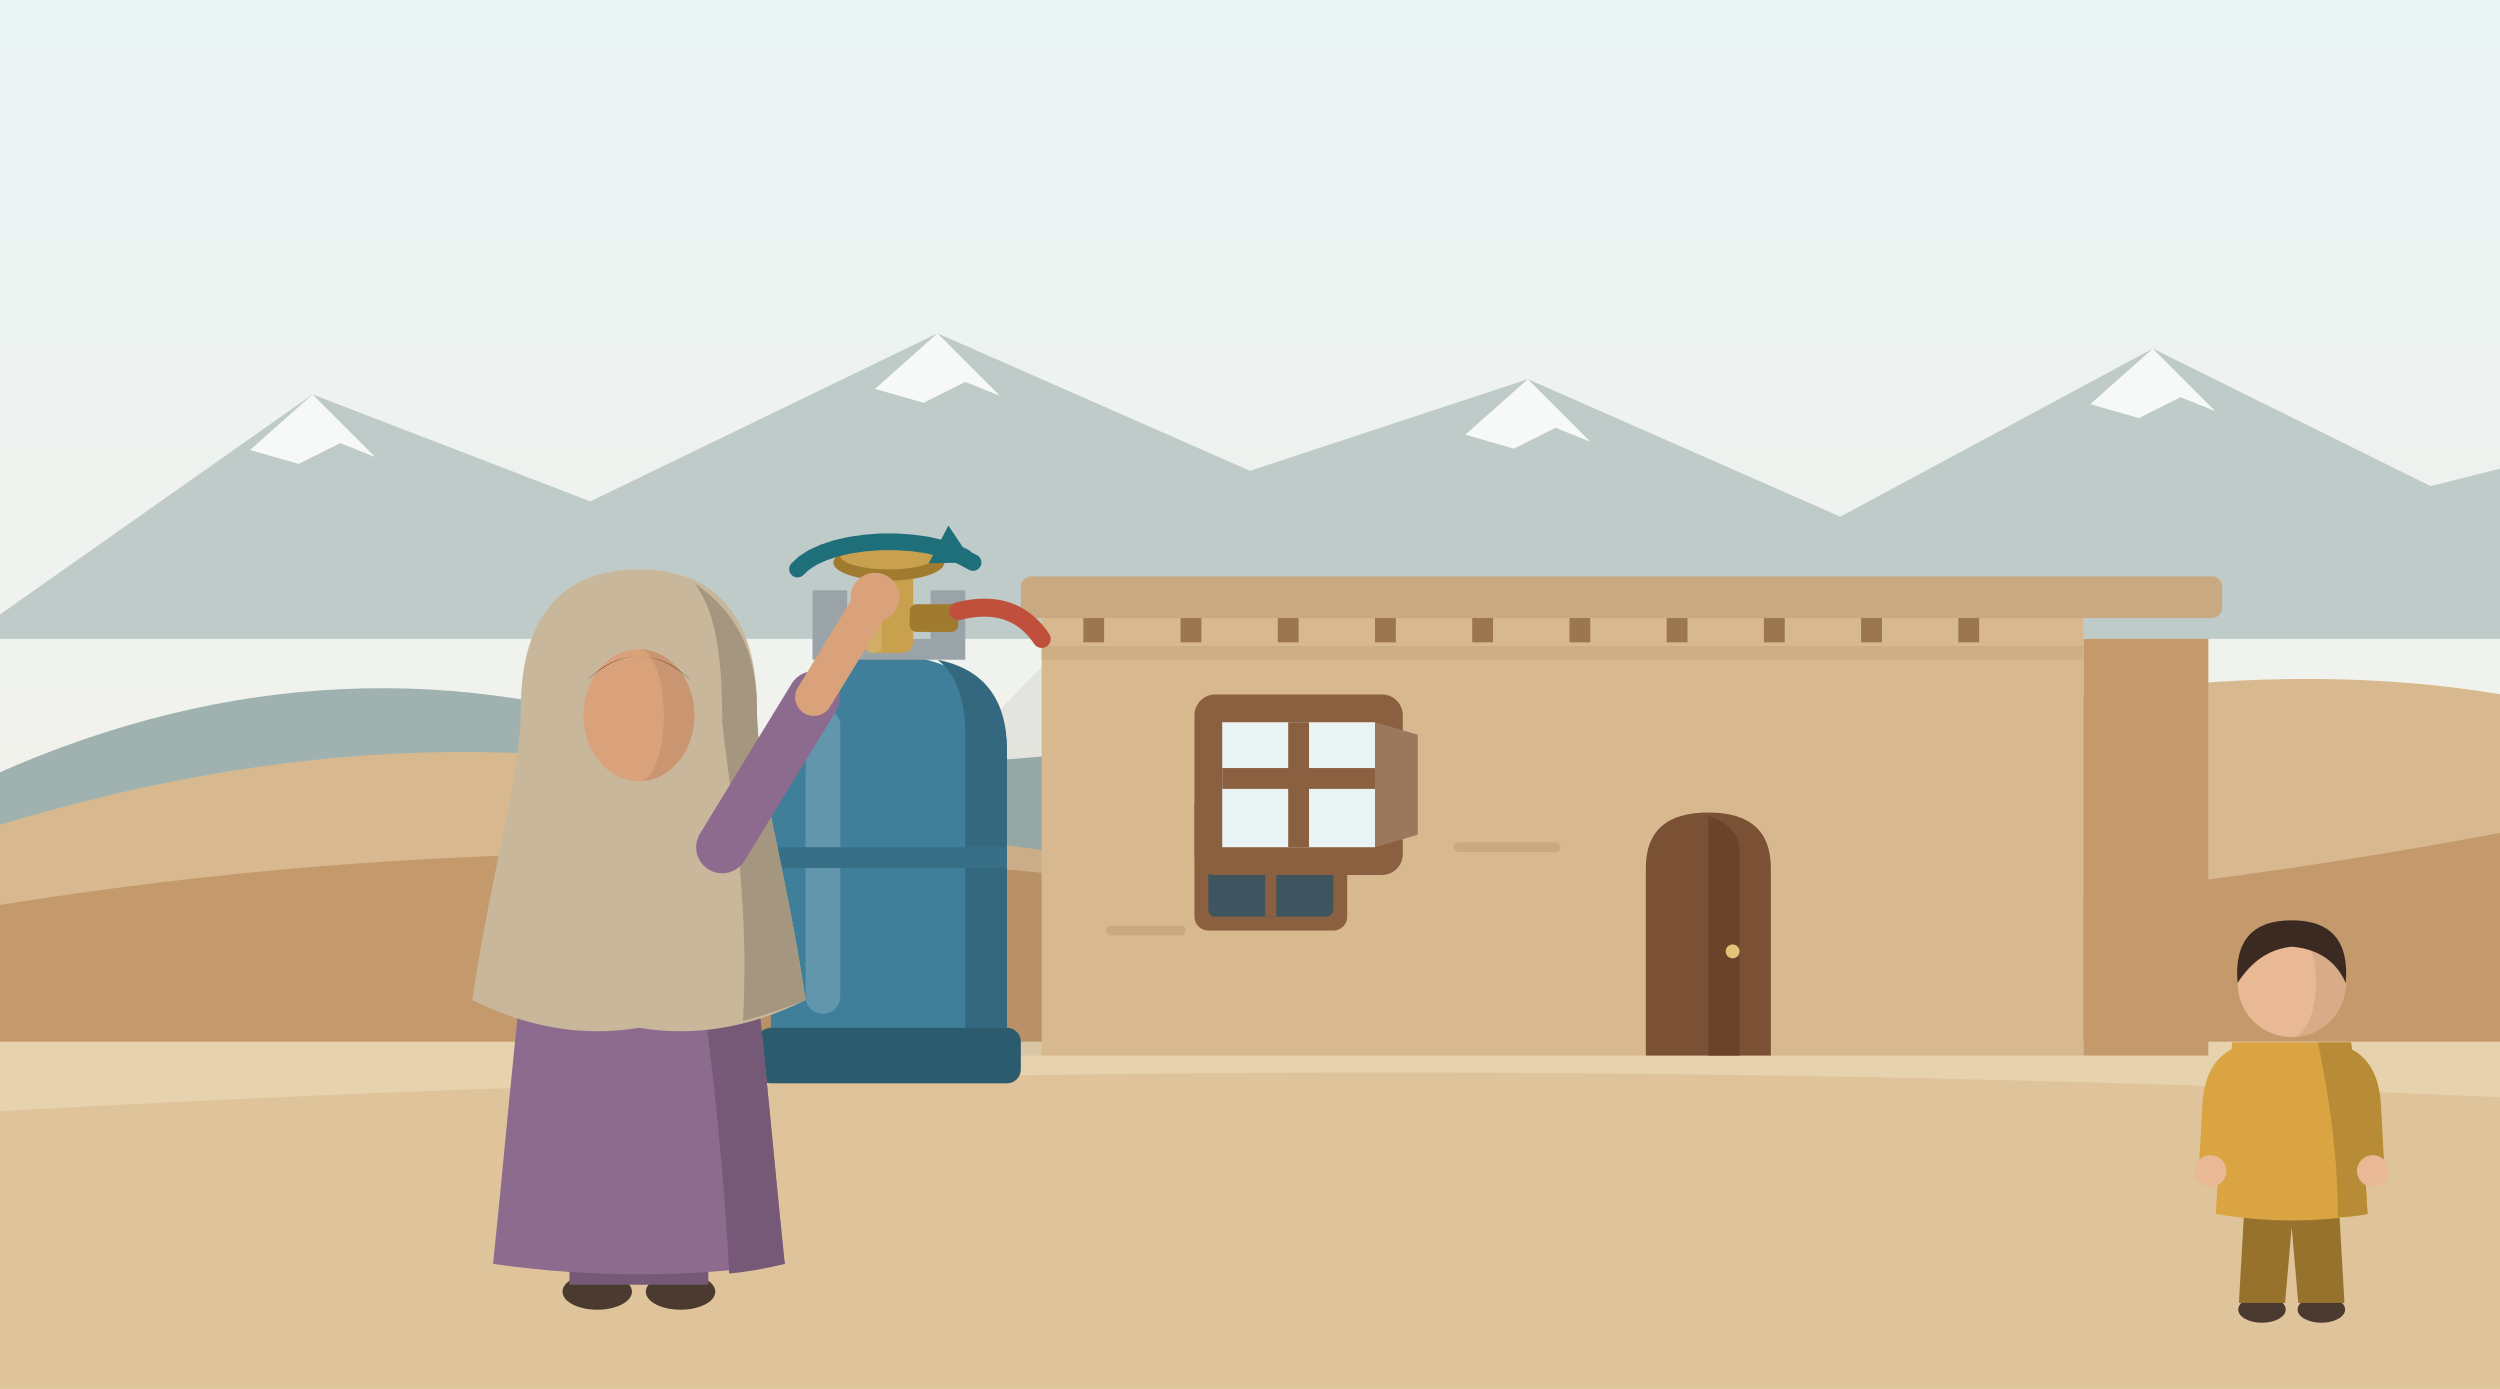
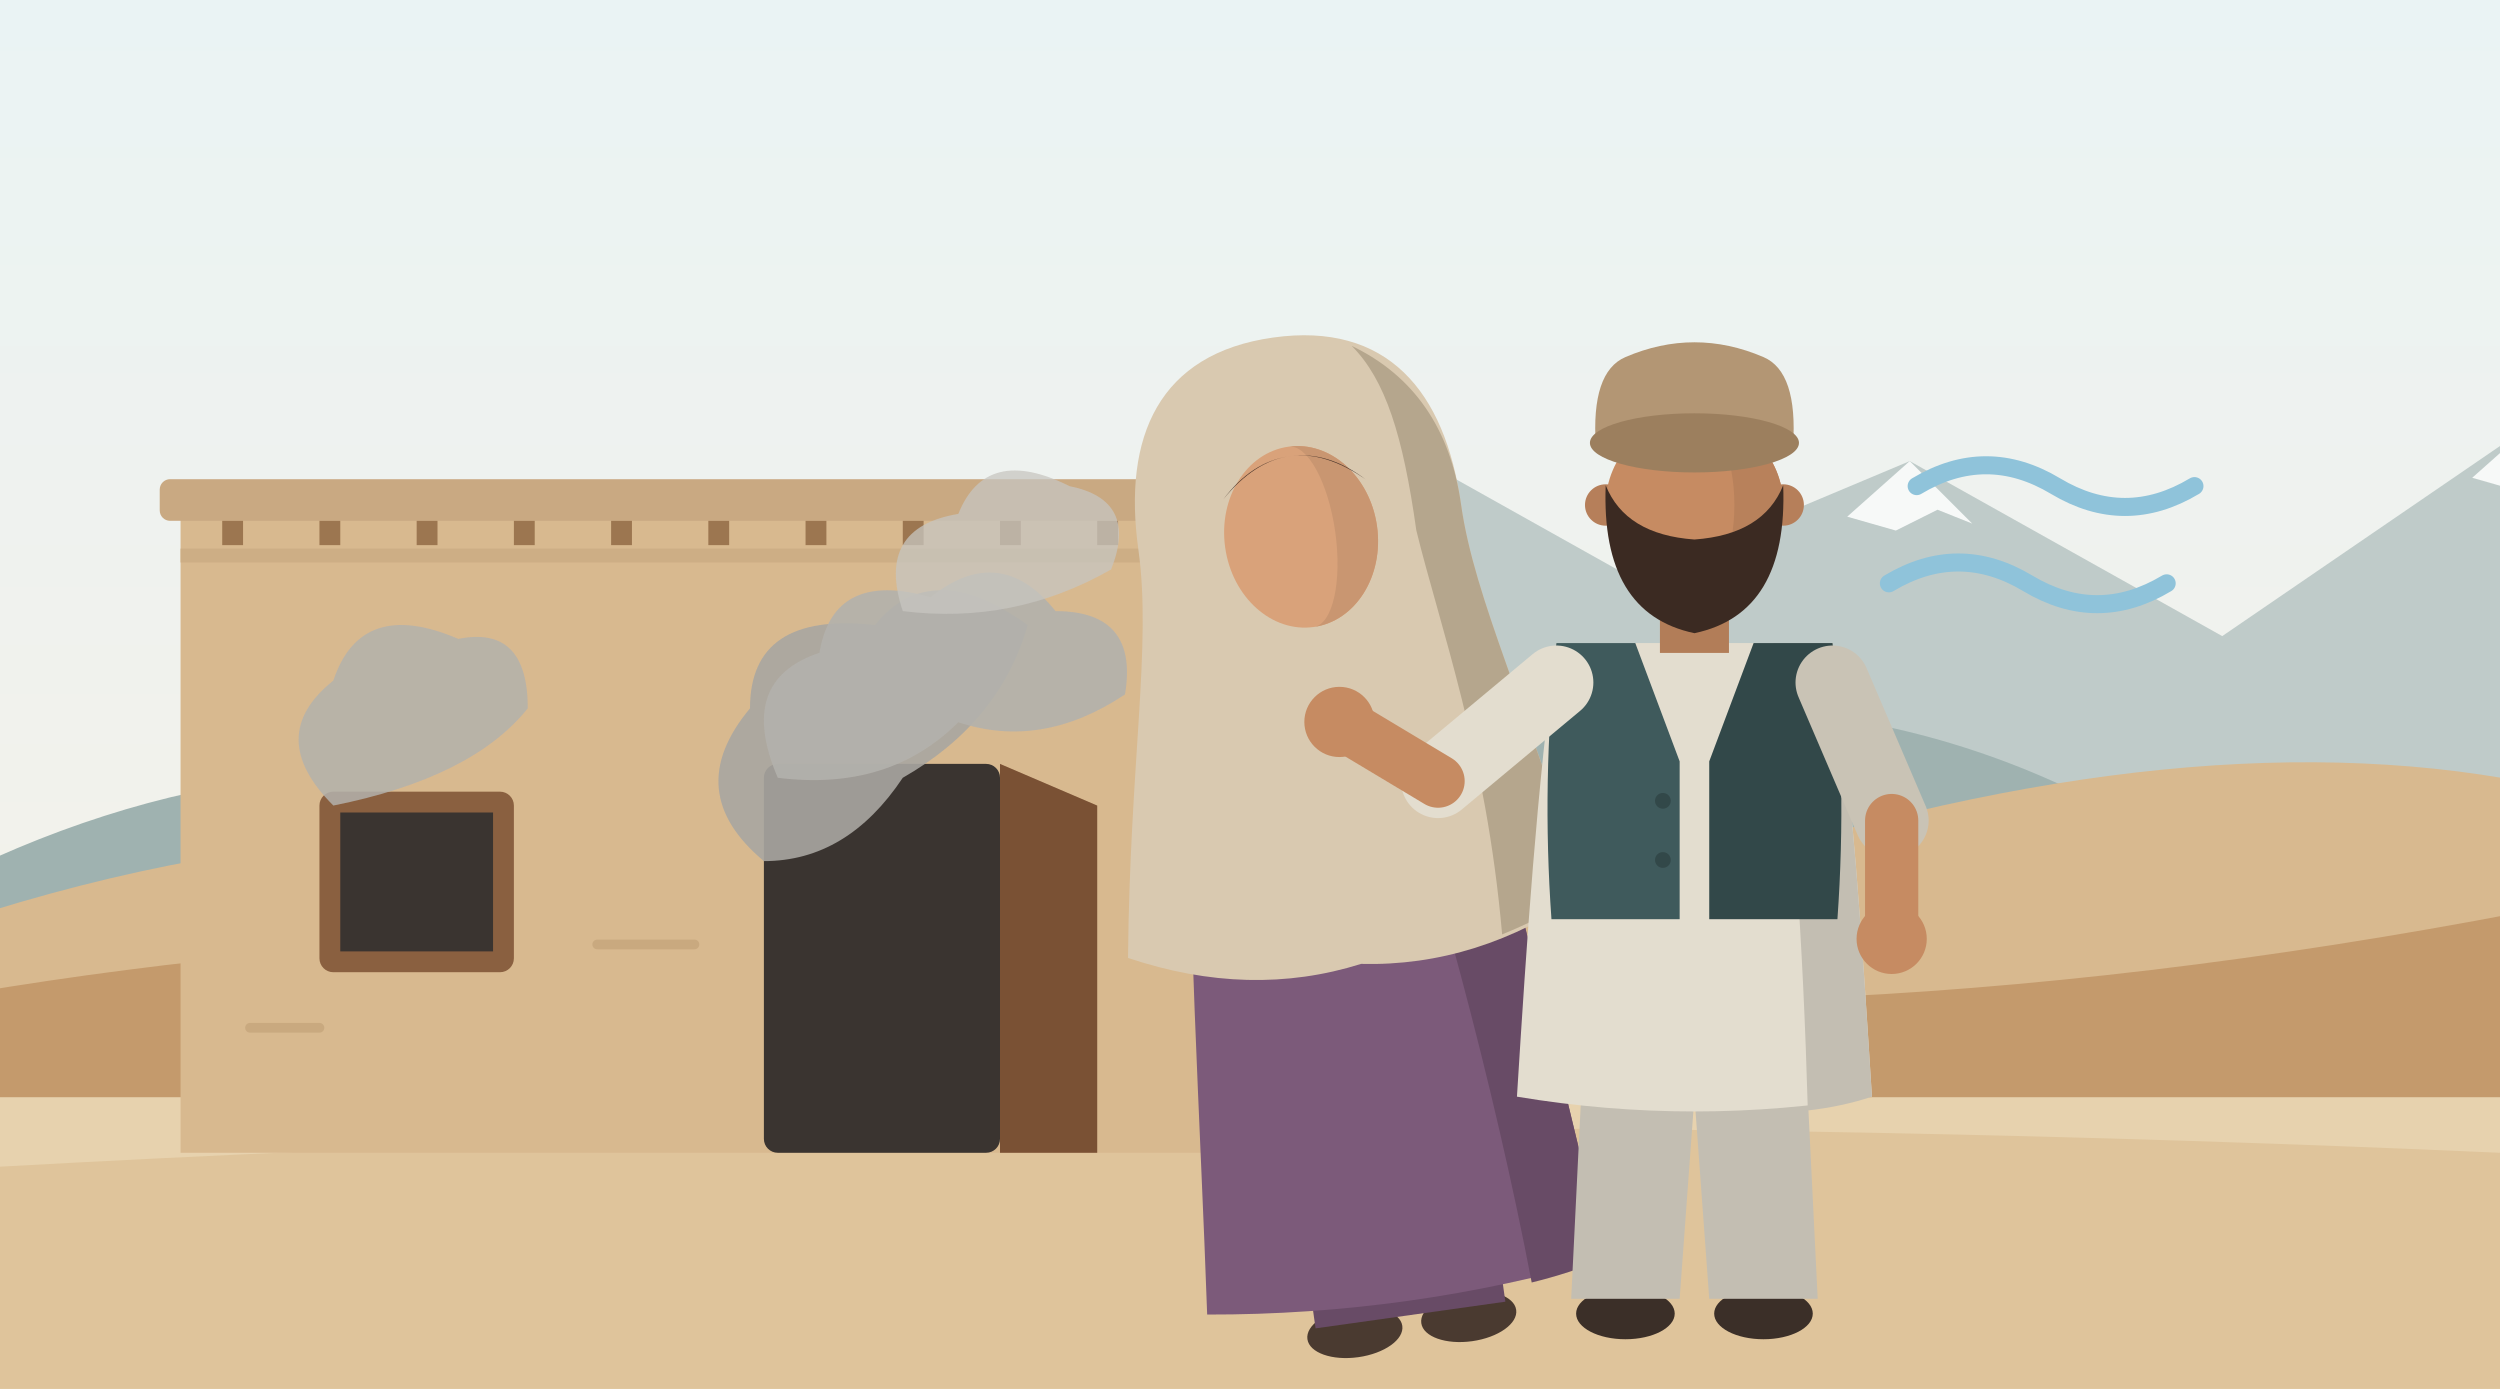
<svg xmlns="http://www.w3.org/2000/svg" viewBox="0 0 360 200">
  <defs>
-     <linearGradient id="sky5" x1="0" y1="0" x2="0" y2="1">
+     <linearGradient id="sky" x1="0" y1="0" x2="0" y2="1">
      <stop offset="0" stop-color="#EAF3F4" />
      <stop offset="1" stop-color="#F7F1E6" />
    </linearGradient>
  </defs>
-   <rect width="360" height="200" fill="url(#sky5)" />
-   <path d="M-10 92L-5 92L45 56.8L85 72.2L135 48L180 67.8L220 54.6L265 74.4L310 50.2L350 70L385 61.2L380 92Z" fill="#BFCBC9" />
-   <path d="M45 56.8L54 65.8L49 63.8L43 66.8L36 64.8Z" fill="#F7F9F8" />
-   <path d="M135 48L144 57L139 55L133 58L126 56Z" fill="#F7F9F8" />
-   <path d="M220 54.6L229 63.6L224 61.6L218 64.6L211 62.6Z" fill="#F7F9F8" />
-   <path d="M310 50.2L319 59.2L314 57.2L308 60.2L301 58.2Z" fill="#F7F9F8" />
-   <path d="M-10 116Q40 90 90 104T200 98T310 108T370 96V176H-10Z" fill="#9FB2B0" />
-   <path d="M-10 122Q60 98 120 116T250 112T370 102V176H-10Z" fill="#D8B98F" />
-   <path d="M-10 132Q80 116 170 128T370 118V176H-10Z" fill="#C49A6C" />
-   <rect x="0" y="150" width="360" height="50" fill="#E7D2AE" />
-   <path d="M0 160Q180 150 360 158V200H0Z" fill="#DFC49B" />
-   <path d="M300 152h18v-60h-18Z" fill="#C49A6C" />
-   <rect x="150" y="88" width="150" height="64" fill="#D8B98F" />
-   <rect x="147" y="83" width="173" height="6" rx="1.5" fill="#C9A982" />
-   <rect x="156" y="89" width="3" height="3.5" fill="#9C7650" />
-   <rect x="170" y="89" width="3" height="3.5" fill="#9C7650" />
-   <rect x="184" y="89" width="3" height="3.5" fill="#9C7650" />
-   <rect x="198" y="89" width="3" height="3.5" fill="#9C7650" />
-   <rect x="212" y="89" width="3" height="3.5" fill="#9C7650" />
-   <rect x="226" y="89" width="3" height="3.5" fill="#9C7650" />
-   <rect x="240" y="89" width="3" height="3.5" fill="#9C7650" />
-   <rect x="254" y="89" width="3" height="3.5" fill="#9C7650" />
-   <rect x="268" y="89" width="3" height="3.5" fill="#9C7650" />
-   <rect x="282" y="89" width="3" height="3.5" fill="#9C7650" />
-   <rect x="150" y="93" width="150" height="2" fill="#CDAE85" />
-   <path d="M160 134h10M210 122h14M180 112h8" fill="none" stroke="#C9A97F" stroke-width="1.4" stroke-linecap="round" stroke-linejoin="round" />
-   <path d="M237 152v-27q0-8 9-8t9 8v27Z" fill="#7A5134" />
-   <path d="M246 152v-34.5q4.5 1.5 4.5 5v29.5Z" fill="#6A4329" />
-   <circle cx="249.5" cy="137" r="1" fill="#E3C27A" />
-   <rect x="172" y="114" width="22" height="20" rx="2" fill="#8A6040" />
-   <rect x="174" y="116" width="18" height="16" rx="1" fill="#3E5560" />
-   <path d="M183 116v16M174 124h18" fill="none" stroke="#8A6040" stroke-width="1.6" />
-   <rect x="172" y="100" width="30" height="26" rx="3" fill="#8A6040" />
-   <rect x="176" y="104" width="22" height="18" fill="#EAF3F4" />
-   <path d="M198 104l6.16 1.8v14.4l-6.16 1.8Z" fill="#9B775C" />
-   <path d="M187 104v18M176 112.1h22" fill="none" stroke="#8A6040" stroke-width="3" />
-   <path d="M96 152H150V96Z" fill="rgba(0,0,0,.06)" />
-   <g transform="translate(128 156)">
-     <path d="M-17 -6V-48Q-17 -60 0 -62Q17 -60 17 -48V-6Z" fill="#3F7F9A" />
-     <path d="M7 -61Q17 -59 17 -48V-6H11V-50Q11 -58 7 -61Z" fill="#33687E" />
-     <rect x="-12" y="-54" width="5" height="44" rx="2.5" fill="#6196AC" />
-     <rect x="-19" y="-8" width="38" height="8" rx="2" fill="#2D5B6E" />
-     <rect x="-17" y="-34" width="34" height="3" fill="#376F87" />
-     <path d="M-11 -61V-71H-6V-64H6V-71H11V-61Z" fill="#9AA3A8" />
-     <rect x="-3.5" y="-74" width="7" height="12" rx="1.5" fill="#C9A04E" />
-     <rect x="-3.5" y="-74" width="2.5" height="12" rx="1" fill="#D1AE68" />
-     <ellipse cx="0" cy="-75" rx="8" ry="2.6" fill="#A07A2E" />
-     <ellipse cx="0" cy="-76" rx="7" ry="2" fill="#C9A04E" />
-     <rect x="3" y="-69" width="7" height="4" rx="1" fill="#A07A2E" />
+   <rect width="360" height="200" fill="url(#sky)" />
+   <path d="M-10 114L50 114L100 69.2L140 88.8L190 58L235 83.2L275 66.4L320 91.6L365 60.8L405 86L440 74.8L380 114Z" fill="#BFCBC9" />
+   <path d="M100 69.2L109 78.2L104 76.2L98 79.2L91 77.2Z" fill="#F7F9F8" />
+   <path d="M190 58L199 67L194 65L188 68L181 66Z" fill="#F7F9F8" />
+   <path d="M275 66.4L284 75.4L279 73.4L273 76.4L266 74.4Z" fill="#F7F9F8" />
+   <path d="M365 60.8L374 69.8L369 67.8L363 70.8L356 68.8Z" fill="#F7F9F8" />
+   <path d="M-10 128Q40 102 90 116T200 110T310 120T370 108V188H-10Z" fill="#9FB2B0" />
+   <path d="M-10 134Q60 110 120 128T250 124T370 114V188H-10Z" fill="#D8B98F" />
+   <path d="M-10 144Q80 128 170 140T370 130V188H-10Z" fill="#C49A6C" />
+   <rect x="0" y="158" width="360" height="42" fill="#E7D2AE" />
+   <path d="M0 168Q180 158 360 166V200H0Z" fill="#DFC49B" />
+   <path d="M176 166h18v-88h-18Z" fill="#C49A6C" />
+   <rect x="26" y="74" width="150" height="92" fill="#D8B98F" />
+   <rect x="23" y="69" width="173" height="6" rx="1.5" fill="#C9A982" />
+   <rect x="32" y="75" width="3" height="3.5" fill="#9C7650" />
+   <rect x="46" y="75" width="3" height="3.5" fill="#9C7650" />
+   <rect x="60" y="75" width="3" height="3.5" fill="#9C7650" />
+   <rect x="74" y="75" width="3" height="3.5" fill="#9C7650" />
+   <rect x="88" y="75" width="3" height="3.5" fill="#9C7650" />
+   <rect x="102" y="75" width="3" height="3.5" fill="#9C7650" />
+   <rect x="116" y="75" width="3" height="3.5" fill="#9C7650" />
+   <rect x="130" y="75" width="3" height="3.5" fill="#9C7650" />
+   <rect x="144" y="75" width="3" height="3.5" fill="#9C7650" />
+   <rect x="158" y="75" width="3" height="3.5" fill="#9C7650" />
+   <rect x="26" y="79" width="150" height="2" fill="#CDAE85" />
+   <path d="M36 148h10M86 136h14M56 126h8" fill="none" stroke="#C9A97F" stroke-width="1.4" stroke-linecap="round" stroke-linejoin="round" />
+   <rect x="110" y="110" width="34" height="56" rx="2" fill="#3A3430" />
+   <path d="M144 110l14 6v50l-14 0Z" fill="#7A5134" />
+   <rect x="46" y="114" width="28" height="26" rx="2" fill="#8A6040" />
+   <rect x="49" y="117" width="22" height="20" fill="#3A3430" />
+   <path d="M110 124q-12 -10 -2 -22q0 -14 18 -12q8 -10 22 0q-4 14 -18 22q-8 12 -20 12Z" fill="#A8A6A1" opacity=".9" />
+   <path d="M112 112q-6 -14 6 -18q2 -12 16 -8q10 -8 18 2q12 0 10 12q-12 8-24 4q-10 10-26 8Z" fill="#B3B1AC" opacity=".9" />
+   <path d="M48 116q-10 -10 0 -18q4 -12 18 -6q10 -2 10 10q-8 10-28 14Z" fill="#B3B1AC" opacity=".85" />
+   <path d="M130 88q-4 -12 8 -14q4 -10 16 -4q10 2 6 12q-14 8-30 6Z" fill="#C7C5C0" opacity=".75" />
+   <g transform="translate(196 194) scale(1.38)">
+     <g transform="rotate(-8 0 -40)">
+       <ellipse cx="-6" cy="-2" rx="5" ry="2.6" fill="#4A3A30" />
+       <ellipse cx="6" cy="-2" rx="5" ry="2.6" fill="#4A3A30" />
+       <path d="M-10 -10H10V-3H-10Z" fill="#684B66" />
+       <path d="M-14 -70C-17 -50-19 -25-21 -6Q0 -3 21 -6C19 -25 17 -50 14 -70Z" fill="#7C5A7A" />
+       <path d="M5 -70C9 -50 12 -25 13 -4.6Q17 -5 21 -6C19 -25 17 -50 14 -70Z" fill="#684B66" />
+       <path d="M-13 -70C-15 -58-16 -50-17 -42H17C16 -50 15 -58 13 -70Z" fill="#7C5A7A" />
+       <path d="M0 -106C-12 -106-17 -98-17 -86C-17 -76-21 -64-24 -44Q-12 -38 0 -40Q12 -38 24 -44C21 -64 17 -76 17 -86C17 -98 12 -106 0 -106Z" fill="#D9C9B0" />
+       <path d="M8 -104C14 -100 17 -94 17 -86C17 -76 21 -64 24 -44Q19 -42 15 -41C16 -60 13 -74 12 -84C12 -94 11 -100 8 -104Z" fill="#B5A68D" />
+       <ellipse cx="0" cy="-85" rx="8" ry="9.5" fill="#D9A27A" />
+       <path d="M0 -94.5A8 9.5 0 0 1 0 -75.5A3.6 9.5 0 0 0 0 -94.5Z" fill="#C99671" />
+       <path d="M-7.5 -90Q0 -97 7.5 -90Q4 -93.5 0 -93.5Q-4 -93.5-7.5 -90Z" fill="#3B2A22" />
+     </g>
  </g>
-   <path d="M138 88Q146 86 150 92" fill="none" stroke="#C0503C" stroke-width="2.6" stroke-linecap="round" stroke-linejoin="round" />
-   <g transform="translate(92 188)">
-     <ellipse cx="-6" cy="-2" rx="5" ry="2.6" fill="#4A3A30" />
-     <ellipse cx="6" cy="-2" rx="5" ry="2.6" fill="#4A3A30" />
-     <path d="M-10 -10H10V-3H-10Z" fill="#755977" />
-     <path d="M-14 -70C-17 -50-19 -25-21 -6Q0 -3 21 -6C19 -25 17 -50 14 -70Z" fill="#8C6B8E" />
-     <path d="M5 -70C9 -50 12 -25 13 -4.6Q17 -5 21 -6C19 -25 17 -50 14 -70Z" fill="#755977" />
-     <path d="M-13 -70C-15 -58-16 -50-17 -42H17C16 -50 15 -58 13 -70Z" fill="#8C6B8E" />
-     <path d="M0 -106C-12 -106-17 -98-17 -86C-17 -76-21 -64-24 -44Q-12 -38 0 -40Q12 -38 24 -44C21 -64 17 -76 17 -86C17 -98 12 -106 0 -106Z" fill="#C9B79C" />
-     <path d="M8 -104C14 -100 17 -94 17 -86C17 -76 21 -64 24 -44Q19 -42 15 -41C16 -60 13 -74 12 -84C12 -94 11 -100 8 -104Z" fill="#A4967F" />
-     <ellipse cx="0" cy="-85" rx="8" ry="9.5" fill="#D9A27A" />
-     <path d="M0 -94.5A8 9.5 0 0 1 0 -75.5A3.6 9.5 0 0 0 0 -94.5Z" fill="#C99671" />
-     <path d="M-7.5 -90Q0 -97 7.5 -90Q4 -93.5 0 -93.5Q-4 -93.5-7.5 -90Z" fill="#3B2A22" />
+   <g transform="translate(244 192) scale(1.42)">
+     <ellipse cx="-7" cy="-2" rx="5" ry="2.6" fill="#3B2F28" />
+     <ellipse cx="7" cy="-2" rx="5" ry="2.6" fill="#3B2F28" />
+     <path d="M-11 -34L-12.5 -3.5H-1.5L0 -24L1.5 -3.5H12.5L11 -34Z" fill="#C3BEB2" />
+     <path d="M-14 -70C-16 -55-17 -40-18 -24Q0 -21 18 -24C17 -40 16 -55 14 -70Z" fill="#E3DDCF" />
+     <path d="M8 -70C10 -55 11 -40 11.5 -22.6Q15 -23 18 -24C17 -40 16 -55 14 -70Z" fill="#C3BEB2" />
+     <path d="M-14 -70Q-15.5 -56-14.5 -42H-1.5V-58L-6 -70Z" fill="#3F5A5C" />
+     <path d="M14 -70Q15.5 -56 14.5 -42H1.5V-58L6 -70Z" fill="#324849" />
+     <circle cx="-3.2" cy="-54" r="0.8" fill="#324849" />
+     <circle cx="-3.2" cy="-48" r="0.8" fill="#324849" />
+     <rect x="-3.5" y="-76" width="7" height="7" fill="#B27D58" />
+     <circle cx="-9" cy="-84" r="2.1" fill="#B67F5A" />
+     <circle cx="9" cy="-84" r="2.1" fill="#B67F5A" />
+     <circle cx="0" cy="-84" r="9" fill="#C68B62" />
+     <path d="M0 -93A9 9 0 0 1 0 -75A4.05 9 0 0 0 0 -93Z" fill="#B8815B" />
+     <path d="M-9 -86Q-9.5 -73 0 -71Q9.5 -73 9 -86Q7 -81 0 -80.5Q-7 -81-9 -86Z" fill="#3B2A22" />
+     <path d="M-10 -90Q-10.5 -97.5-7 -99Q0 -102 7 -99Q10.5 -97.5 10 -90Q0 -92.5-10 -90Z" fill="#B39674" />
+     <ellipse cx="0" cy="-90.3" rx="10.6" ry="3" fill="#9C7F5E" />
+     <path d="M-14 -66Q-20 -61 -26 -56" fill="none" stroke="#E3DDCF" stroke-width="7.5" stroke-linecap="round" />
+     <path d="M-26 -56L-36 -62" fill="none" stroke="#C68B62" stroke-width="5.4" stroke-linecap="round" />
+     <circle cx="-36" cy="-62" r="3.56" fill="#C68B62" />
+     <path d="M14 -66Q17 -59 20 -52" fill="none" stroke="#C9C3B5" stroke-width="7.5" stroke-linecap="round" />
+     <path d="M20 -52L20 -40" fill="none" stroke="#C68B62" stroke-width="5.4" stroke-linecap="round" />
+     <circle cx="20" cy="-40" r="3.56" fill="#C68B62" />
  </g>
-   <path d="M104 122Q110.6 111.2 117.2 100.4" fill="none" stroke="#8C6B8E" stroke-width="7.5" stroke-linecap="round" />
-   <path d="M117.2 100.4L126 86" fill="none" stroke="#D9A27A" stroke-width="5.4" stroke-linecap="round" />
-   <circle cx="126" cy="86" r="3.52" fill="#D9A27A" />
-   <path d="M114.84 81.95L115.79 81.07L117.05 80.26L118.61 79.55L120.4 78.96L122.4 78.5L124.55 78.19L126.78 78.02L129.05 78.02L131.29 78.17L133.44 78.47L135.45 78.92L137.26 79.5L138.84 80.2" fill="none" stroke="#1F6F7A" stroke-width="2.4" stroke-linecap="round" stroke-linejoin="round" />
-   <path d="M137.26 79.5L140.12 81" fill="none" stroke="#1F6F7A" stroke-width="2.4" stroke-linecap="round" stroke-linejoin="round" />
-   <path d="M140.12 81L133.73 81.11L136.57 75.68Z" fill="#1F6F7A" />
-   <g transform="translate(330 190) scale(0.95)">
-     <ellipse cx="-4.5" cy="-1.5" rx="3.6" ry="2" fill="#4A3A30" />
-     <ellipse cx="4.5" cy="-1.5" rx="3.6" ry="2" fill="#4A3A30" />
-     <path d="M-7 -20L-8 -2.5H-1L0 -14L1 -2.5H8L7 -20Z" fill="#97722D" />
-     <path d="M-9 -42C-10 -34-11 -26-11.5 -16Q0 -14 11.5 -16C11 -26 10 -34 9 -42Z" fill="#D9A441" />
-     <path d="M4 -42C6 -32 7 -24 7 -15.5Q10 -15.6 11.5 -16C11 -26 10 -34 9 -42Z" fill="#B88B37" />
-     <path d="M-9 -41Q-13 -39-13.5 -33L-14 -24Q-12 -23-10.5 -24Q-10 -31-7 -36Z" fill="#D9A441" />
-     <circle cx="-12.3" cy="-22.5" r="2.4" fill="#E9B894" />
-     <path d="M9 -41Q13 -39 13.5 -33L14 -24Q12 -23 10.5 -24Q10 -31 7 -36Z" fill="#B88B37" />
-     <circle cx="12.3" cy="-22.5" r="2.4" fill="#E9B894" />
-     <circle cx="0" cy="-51" r="8.2" fill="#E9B894" />
-     <path d="M0 -59.2A8.2 8.2 0 0 1 0 -42.8A3.69 8.2 0 0 0 0 -59.2Z" fill="#D8AB89" />
-     <path d="M-8.2 -51Q-9 -60.5 0 -60.5Q9 -60.5 8.2 -51Q6 -56 0 -56.5Q-5 -56-8.2 -51Z" fill="#3B2A22" />
-   </g>
+   <path d="M276 70q10 -6 20 0t20 0M272 84q10 -6 20 0t20 0" fill="none" stroke="#8FC3DA" stroke-width="2.6" stroke-linecap="round" stroke-linejoin="round" />
</svg>
